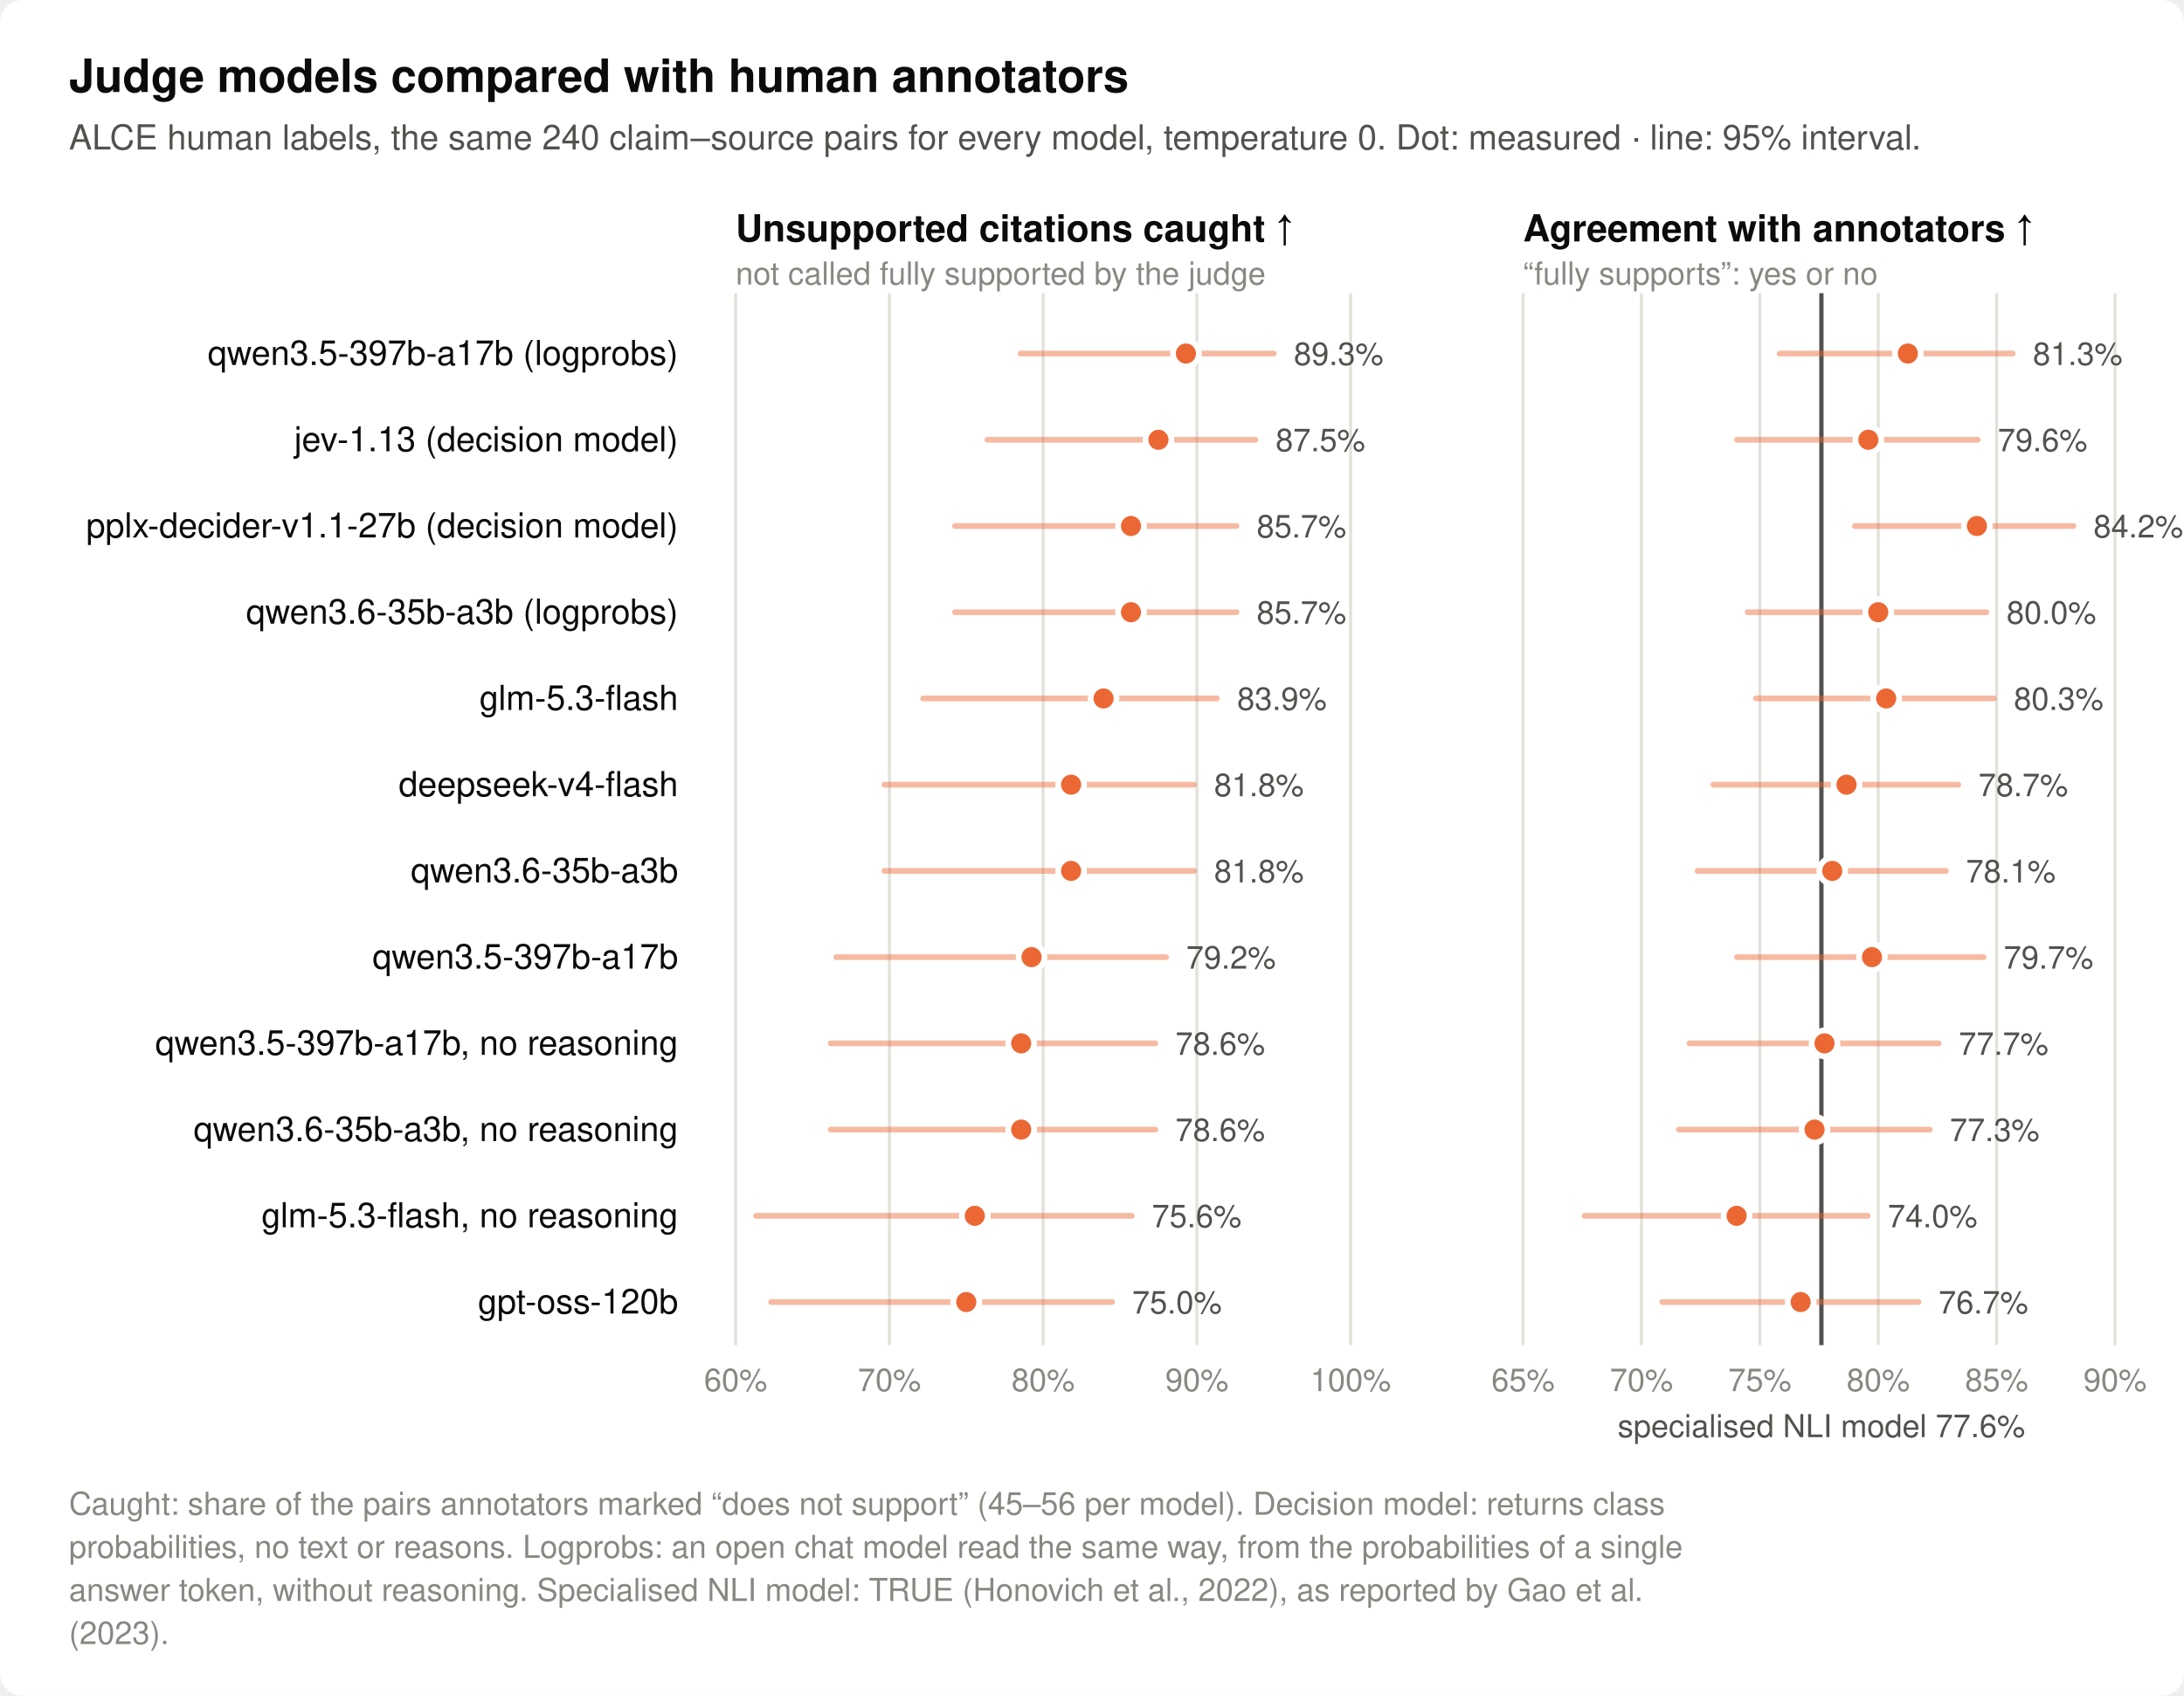
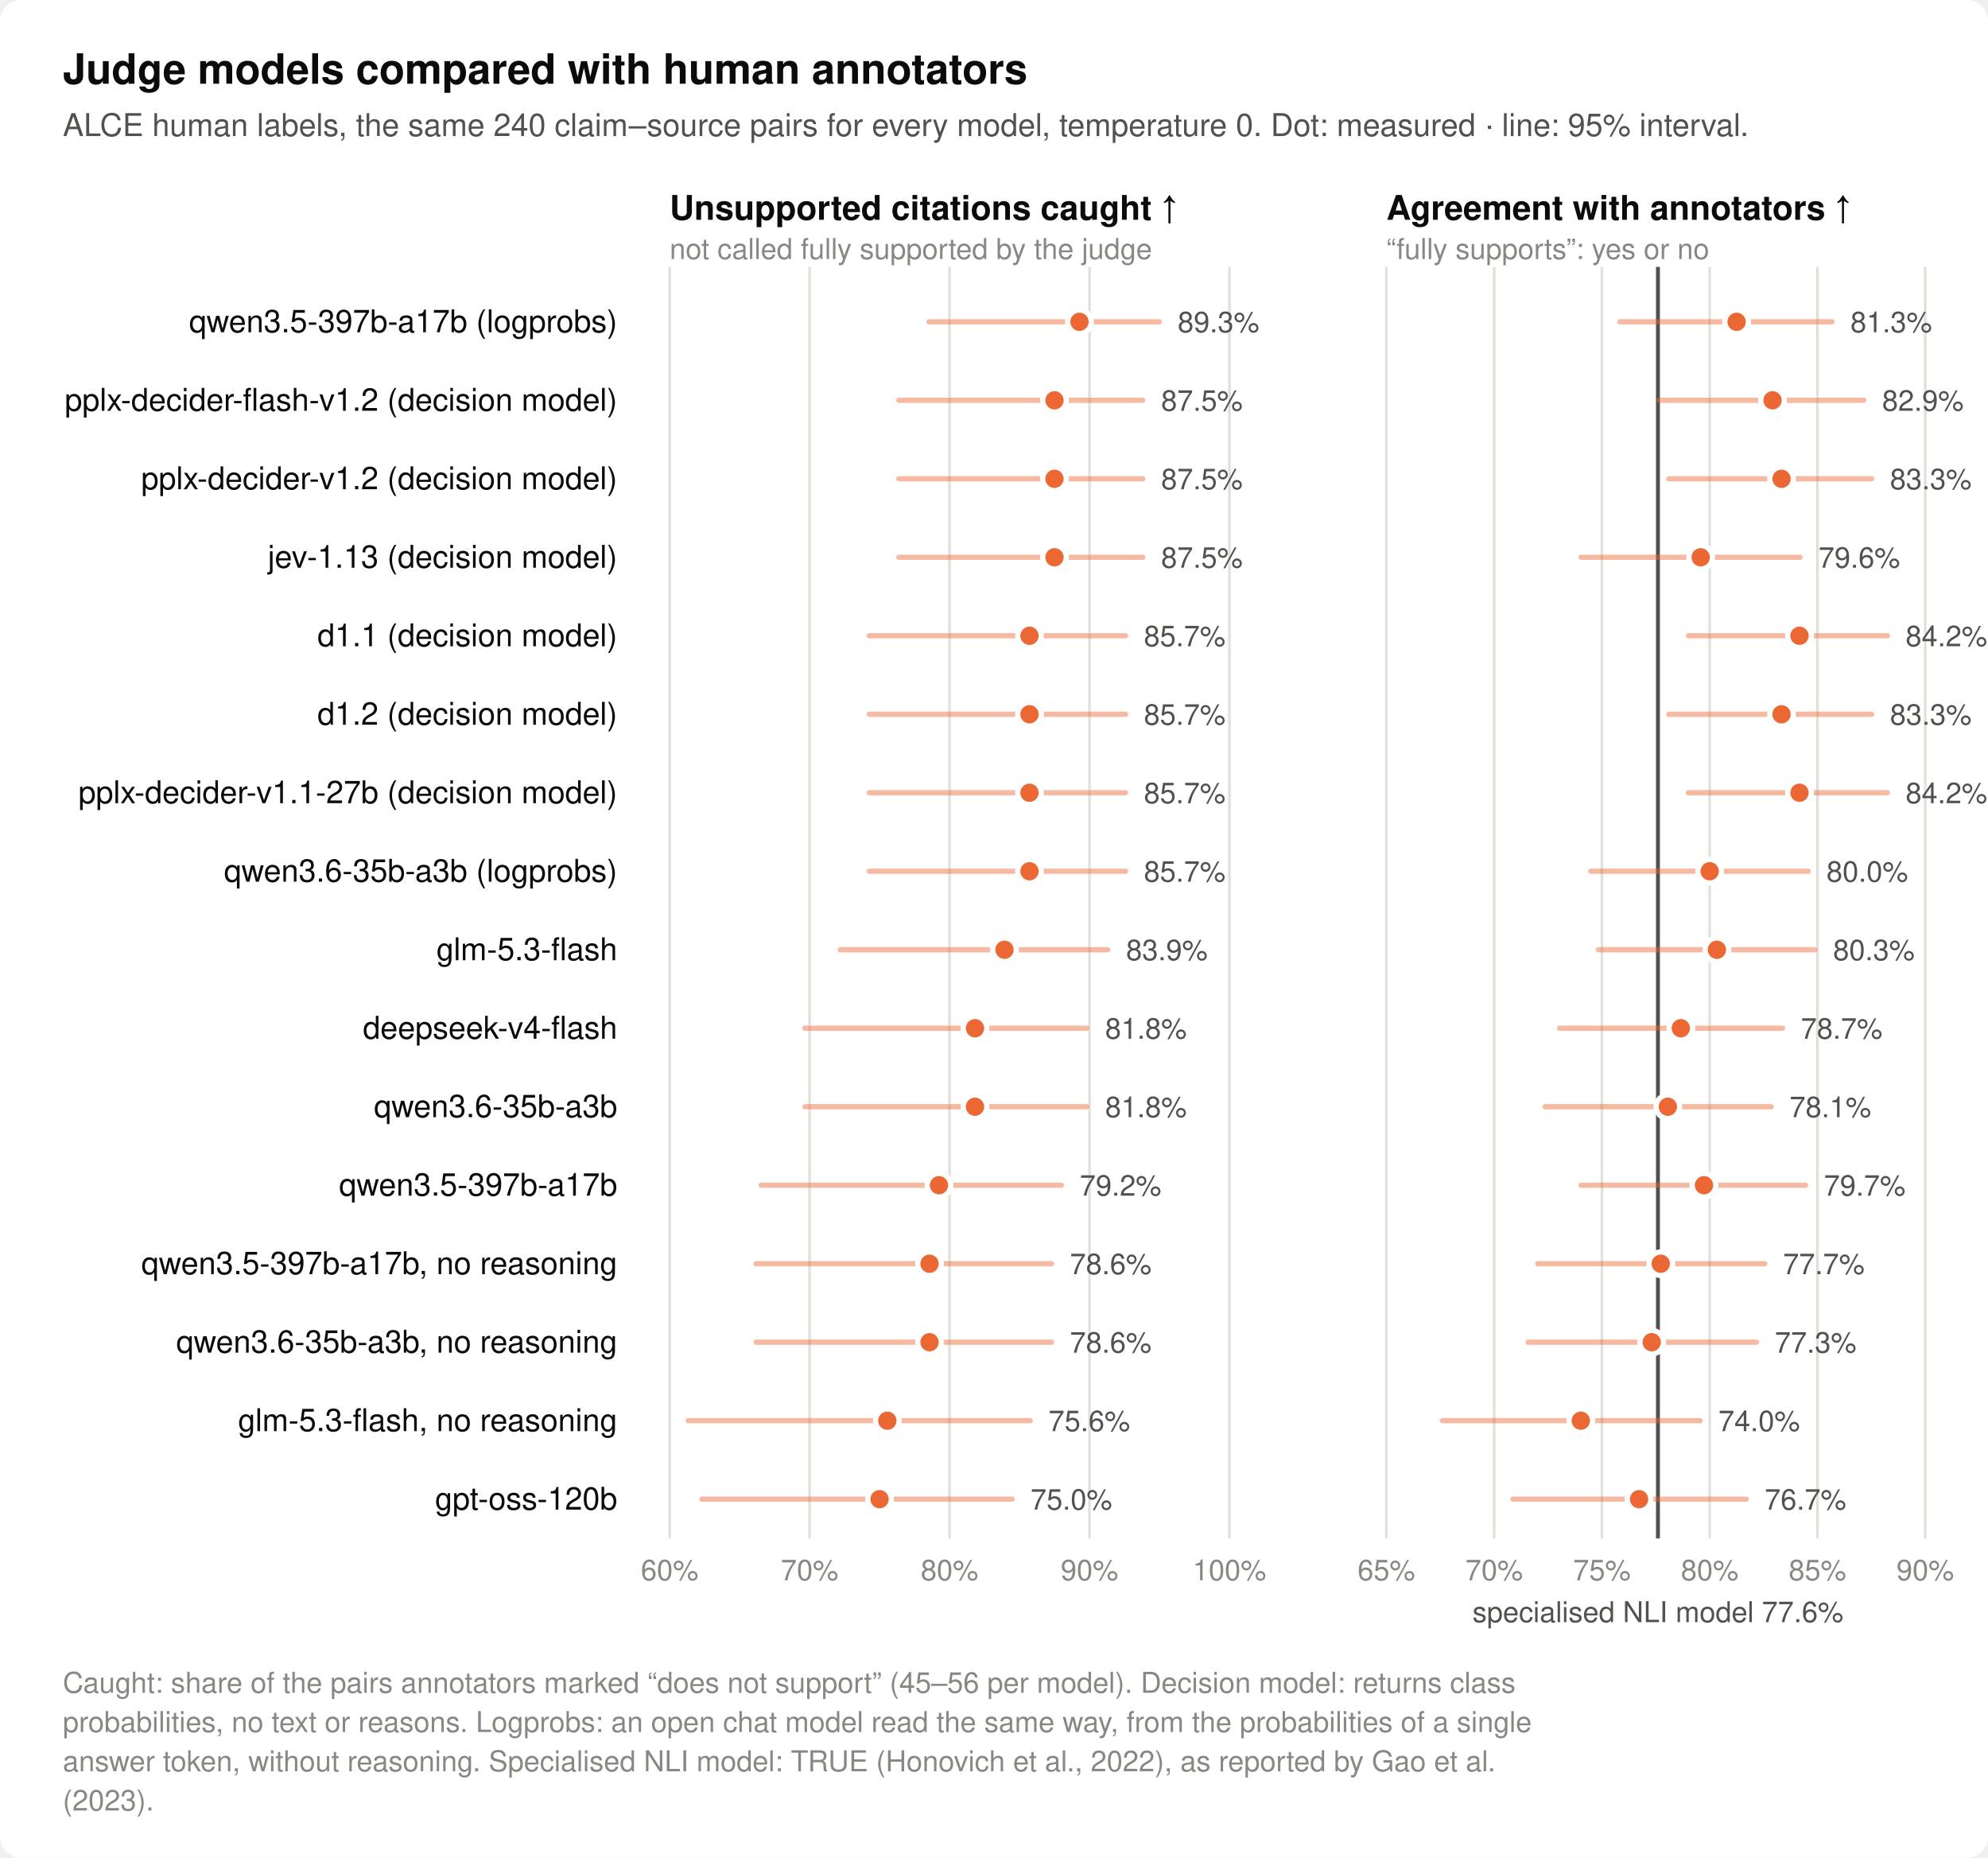
- <svg xmlns="http://www.w3.org/2000/svg" width="760" height="590" viewBox="0 0 760 590" role="img" aria-label="Judge models compared against human annotators" font-family="system-ui, -apple-system, &quot;Segoe UI&quot;, Helvetica, Arial, sans-serif">
-   <rect width="760" height="590" rx="8" fill="#ffffff" />
+ <svg xmlns="http://www.w3.org/2000/svg" width="760" height="710" viewBox="0 0 760 710" role="img" aria-label="Judge models compared against human annotators" font-family="system-ui, -apple-system, &quot;Segoe UI&quot;, Helvetica, Arial, sans-serif">
+   <rect width="760" height="710" rx="8" fill="#ffffff" />
  <text x="24" y="32" font-size="16" font-weight="600" fill="#0b0b0b" text-anchor="start">Judge models compared with human annotators</text>
  <text x="24" y="52" font-size="12" font-weight="400" fill="#52514e" text-anchor="start">ALCE human labels, the same 240 claim–source pairs for every model, temperature 0. Dot: measured · line: 95% interval.</text>
  <text x="256" y="84" font-size="13" font-weight="600" fill="#0b0b0b" text-anchor="start">Unsupported citations caught ↑</text>
  <text x="256" y="99" font-size="11" font-weight="400" fill="#898781" text-anchor="start">not called fully supported by the judge</text>
  <text x="530" y="84" font-size="13" font-weight="600" fill="#0b0b0b" text-anchor="start">Agreement with annotators ↑</text>
  <text x="530" y="99" font-size="11" font-weight="400" fill="#898781" text-anchor="start">“fully supports”: yes or no</text>
-   <line x1="256" y1="102" x2="256" y2="468" stroke="#e1e0d9" stroke-width="1" />
-   <text x="256" y="484" font-size="11" font-weight="400" fill="#898781" text-anchor="middle" font-variant-numeric="tabular-nums">60%</text>
-   <line x1="309.5" y1="102" x2="309.5" y2="468" stroke="#e1e0d9" stroke-width="1" />
-   <text x="309.5" y="484" font-size="11" font-weight="400" fill="#898781" text-anchor="middle" font-variant-numeric="tabular-nums">70%</text>
-   <line x1="363" y1="102" x2="363" y2="468" stroke="#e1e0d9" stroke-width="1" />
-   <text x="363" y="484" font-size="11" font-weight="400" fill="#898781" text-anchor="middle" font-variant-numeric="tabular-nums">80%</text>
-   <line x1="416.5" y1="102" x2="416.5" y2="468" stroke="#e1e0d9" stroke-width="1" />
-   <text x="416.5" y="484" font-size="11" font-weight="400" fill="#898781" text-anchor="middle" font-variant-numeric="tabular-nums">90%</text>
-   <line x1="470" y1="102" x2="470" y2="468" stroke="#e1e0d9" stroke-width="1" />
-   <text x="470" y="484" font-size="11" font-weight="400" fill="#898781" text-anchor="middle" font-variant-numeric="tabular-nums">100%</text>
-   <line x1="530" y1="102" x2="530" y2="468" stroke="#e1e0d9" stroke-width="1" />
-   <text x="530" y="484" font-size="11" font-weight="400" fill="#898781" text-anchor="middle" font-variant-numeric="tabular-nums">65%</text>
-   <line x1="571.2" y1="102" x2="571.2" y2="468" stroke="#e1e0d9" stroke-width="1" />
-   <text x="571.2" y="484" font-size="11" font-weight="400" fill="#898781" text-anchor="middle" font-variant-numeric="tabular-nums">70%</text>
-   <line x1="612.4" y1="102" x2="612.4" y2="468" stroke="#e1e0d9" stroke-width="1" />
-   <text x="612.4" y="484" font-size="11" font-weight="400" fill="#898781" text-anchor="middle" font-variant-numeric="tabular-nums">75%</text>
-   <line x1="653.6" y1="102" x2="653.6" y2="468" stroke="#e1e0d9" stroke-width="1" />
-   <text x="653.6" y="484" font-size="11" font-weight="400" fill="#898781" text-anchor="middle" font-variant-numeric="tabular-nums">80%</text>
-   <line x1="694.8" y1="102" x2="694.8" y2="468" stroke="#e1e0d9" stroke-width="1" />
-   <text x="694.8" y="484" font-size="11" font-weight="400" fill="#898781" text-anchor="middle" font-variant-numeric="tabular-nums">85%</text>
-   <line x1="736" y1="102" x2="736" y2="468" stroke="#e1e0d9" stroke-width="1" />
-   <text x="736" y="484" font-size="11" font-weight="400" fill="#898781" text-anchor="middle" font-variant-numeric="tabular-nums">90%</text>
-   <line x1="633.824" y1="102" x2="633.824" y2="468" stroke="#52514e" stroke-width="1.5" />
-   <text x="633.824" y="500" font-size="11" font-weight="400" fill="#52514e" text-anchor="middle">specialised NLI model 77.6%</text>
+   <line x1="256" y1="102" x2="256" y2="588" stroke="#e1e0d9" stroke-width="1" />
+   <text x="256" y="604" font-size="11" font-weight="400" fill="#898781" text-anchor="middle" font-variant-numeric="tabular-nums">60%</text>
+   <line x1="309.5" y1="102" x2="309.5" y2="588" stroke="#e1e0d9" stroke-width="1" />
+   <text x="309.5" y="604" font-size="11" font-weight="400" fill="#898781" text-anchor="middle" font-variant-numeric="tabular-nums">70%</text>
+   <line x1="363" y1="102" x2="363" y2="588" stroke="#e1e0d9" stroke-width="1" />
+   <text x="363" y="604" font-size="11" font-weight="400" fill="#898781" text-anchor="middle" font-variant-numeric="tabular-nums">80%</text>
+   <line x1="416.5" y1="102" x2="416.5" y2="588" stroke="#e1e0d9" stroke-width="1" />
+   <text x="416.5" y="604" font-size="11" font-weight="400" fill="#898781" text-anchor="middle" font-variant-numeric="tabular-nums">90%</text>
+   <line x1="470" y1="102" x2="470" y2="588" stroke="#e1e0d9" stroke-width="1" />
+   <text x="470" y="604" font-size="11" font-weight="400" fill="#898781" text-anchor="middle" font-variant-numeric="tabular-nums">100%</text>
+   <line x1="530" y1="102" x2="530" y2="588" stroke="#e1e0d9" stroke-width="1" />
+   <text x="530" y="604" font-size="11" font-weight="400" fill="#898781" text-anchor="middle" font-variant-numeric="tabular-nums">65%</text>
+   <line x1="571.2" y1="102" x2="571.2" y2="588" stroke="#e1e0d9" stroke-width="1" />
+   <text x="571.2" y="604" font-size="11" font-weight="400" fill="#898781" text-anchor="middle" font-variant-numeric="tabular-nums">70%</text>
+   <line x1="612.4" y1="102" x2="612.4" y2="588" stroke="#e1e0d9" stroke-width="1" />
+   <text x="612.4" y="604" font-size="11" font-weight="400" fill="#898781" text-anchor="middle" font-variant-numeric="tabular-nums">75%</text>
+   <line x1="653.6" y1="102" x2="653.6" y2="588" stroke="#e1e0d9" stroke-width="1" />
+   <text x="653.6" y="604" font-size="11" font-weight="400" fill="#898781" text-anchor="middle" font-variant-numeric="tabular-nums">80%</text>
+   <line x1="694.8" y1="102" x2="694.8" y2="588" stroke="#e1e0d9" stroke-width="1" />
+   <text x="694.8" y="604" font-size="11" font-weight="400" fill="#898781" text-anchor="middle" font-variant-numeric="tabular-nums">85%</text>
+   <line x1="736" y1="102" x2="736" y2="588" stroke="#e1e0d9" stroke-width="1" />
+   <text x="736" y="604" font-size="11" font-weight="400" fill="#898781" text-anchor="middle" font-variant-numeric="tabular-nums">90%</text>
+   <line x1="633.824" y1="102" x2="633.824" y2="588" stroke="#52514e" stroke-width="1.5" />
+   <text x="633.824" y="620" font-size="11" font-weight="400" fill="#52514e" text-anchor="middle">specialised NLI model 77.6%</text>
  <text x="236" y="127" font-size="12" font-weight="400" fill="#0b0b0b" text-anchor="end">qwen3.5-397b-a17b (logprobs)</text>
  <line x1="355.143" y1="123" x2="443.229" y2="123" stroke="#eb6834" stroke-opacity="0.45" stroke-width="2" stroke-linecap="round" />
  <circle cx="412.679" cy="123" r="4.5" fill="#eb6834" stroke="#ffffff" stroke-width="2" />
  <text x="450.229" y="127" font-size="11" font-weight="400" fill="#52514e" text-anchor="start" font-variant-numeric="tabular-nums">89.3%</text>
  <line x1="619.271" y1="123" x2="700.415" y2="123" stroke="#eb6834" stroke-opacity="0.45" stroke-width="2" stroke-linecap="round" />
  <circle cx="663.9" cy="123" r="4.5" fill="#eb6834" stroke="#ffffff" stroke-width="2" />
  <text x="707.415" y="127" font-size="11" font-weight="400" fill="#52514e" text-anchor="start" font-variant-numeric="tabular-nums">81.3%</text>
-   <text x="236" y="157" font-size="12" font-weight="400" fill="#0b0b0b" text-anchor="end">jev-1.13 (decision model)</text>
+   <text x="236" y="157" font-size="12" font-weight="400" fill="#0b0b0b" text-anchor="end">pplx-decider-flash-v1.2 (decision model)</text>
  <line x1="343.602" y1="153" x2="436.889" y2="153" stroke="#eb6834" stroke-opacity="0.45" stroke-width="2" stroke-linecap="round" />
  <circle cx="403.125" cy="153" r="4.5" fill="#eb6834" stroke="#ffffff" stroke-width="2" />
  <text x="443.889" y="157" font-size="11" font-weight="400" fill="#52514e" text-anchor="start" font-variant-numeric="tabular-nums">87.5%</text>
-   <line x1="604.46" y1="153" x2="688.193" y2="153" stroke="#eb6834" stroke-opacity="0.45" stroke-width="2" stroke-linecap="round" />
-   <circle cx="650.167" cy="153" r="4.5" fill="#eb6834" stroke="#ffffff" stroke-width="2" />
-   <text x="695.193" y="157" font-size="11" font-weight="400" fill="#52514e" text-anchor="start" font-variant-numeric="tabular-nums">79.6%</text>
-   <text x="236" y="187" font-size="12" font-weight="400" fill="#0b0b0b" text-anchor="end">pplx-decider-v1.1-27b (decision model)</text>
-   <line x1="332.312" y1="183" x2="430.299" y2="183" stroke="#eb6834" stroke-opacity="0.45" stroke-width="2" stroke-linecap="round" />
-   <circle cx="393.571" cy="183" r="4.5" fill="#eb6834" stroke="#ffffff" stroke-width="2" />
-   <text x="437.299" y="187" font-size="11" font-weight="400" fill="#52514e" text-anchor="start" font-variant-numeric="tabular-nums">85.7%</text>
-   <line x1="645.482" y1="183" x2="721.514" y2="183" stroke="#eb6834" stroke-opacity="0.45" stroke-width="2" stroke-linecap="round" />
-   <circle cx="687.933" cy="183" r="4.5" fill="#eb6834" stroke="#ffffff" stroke-width="2" />
-   <text x="728.514" y="187" font-size="11" font-weight="400" fill="#52514e" text-anchor="start" font-variant-numeric="tabular-nums">84.2%</text>
-   <text x="236" y="217" font-size="12" font-weight="400" fill="#0b0b0b" text-anchor="end">qwen3.6-35b-a3b (logprobs)</text>
-   <line x1="332.312" y1="213" x2="430.299" y2="213" stroke="#eb6834" stroke-opacity="0.45" stroke-width="2" stroke-linecap="round" />
-   <circle cx="393.571" cy="213" r="4.5" fill="#eb6834" stroke="#ffffff" stroke-width="2" />
-   <text x="437.299" y="217" font-size="11" font-weight="400" fill="#52514e" text-anchor="start" font-variant-numeric="tabular-nums">85.7%</text>
-   <line x1="608.152" y1="213" x2="691.259" y2="213" stroke="#eb6834" stroke-opacity="0.45" stroke-width="2" stroke-linecap="round" />
-   <circle cx="653.6" cy="213" r="4.5" fill="#eb6834" stroke="#ffffff" stroke-width="2" />
-   <text x="698.259" y="217" font-size="11" font-weight="400" fill="#52514e" text-anchor="start" font-variant-numeric="tabular-nums">80.0%</text>
-   <text x="236" y="247" font-size="12" font-weight="400" fill="#0b0b0b" text-anchor="end">glm-5.3-flash</text>
-   <line x1="321.235" y1="243" x2="423.495" y2="243" stroke="#eb6834" stroke-opacity="0.45" stroke-width="2" stroke-linecap="round" />
-   <circle cx="384.018" cy="243" r="4.5" fill="#eb6834" stroke="#ffffff" stroke-width="2" />
-   <text x="430.495" y="247" font-size="11" font-weight="400" fill="#52514e" text-anchor="start" font-variant-numeric="tabular-nums">83.9%</text>
-   <line x1="611.022" y1="243" x2="693.786" y2="243" stroke="#eb6834" stroke-opacity="0.45" stroke-width="2" stroke-linecap="round" />
-   <circle cx="656.358" cy="243" r="4.5" fill="#eb6834" stroke="#ffffff" stroke-width="2" />
-   <text x="700.786" y="247" font-size="11" font-weight="400" fill="#52514e" text-anchor="start" font-variant-numeric="tabular-nums">80.3%</text>
-   <text x="236" y="277" font-size="12" font-weight="400" fill="#0b0b0b" text-anchor="end">deepseek-v4-flash</text>
-   <line x1="307.731" y1="273" x2="415.497" y2="273" stroke="#eb6834" stroke-opacity="0.45" stroke-width="2" stroke-linecap="round" />
-   <circle cx="372.727" cy="273" r="4.5" fill="#eb6834" stroke="#ffffff" stroke-width="2" />
-   <text x="422.497" y="277" font-size="11" font-weight="400" fill="#52514e" text-anchor="start" font-variant-numeric="tabular-nums">81.8%</text>
-   <line x1="596.207" y1="273" x2="681.456" y2="273" stroke="#eb6834" stroke-opacity="0.45" stroke-width="2" stroke-linecap="round" />
-   <circle cx="642.567" cy="273" r="4.5" fill="#eb6834" stroke="#ffffff" stroke-width="2" />
-   <text x="688.456" y="277" font-size="11" font-weight="400" fill="#52514e" text-anchor="start" font-variant-numeric="tabular-nums">78.7%</text>
-   <text x="236" y="307" font-size="12" font-weight="400" fill="#0b0b0b" text-anchor="end">qwen3.6-35b-a3b</text>
-   <line x1="307.731" y1="303" x2="415.497" y2="303" stroke="#eb6834" stroke-opacity="0.45" stroke-width="2" stroke-linecap="round" />
-   <circle cx="372.727" cy="303" r="4.5" fill="#eb6834" stroke="#ffffff" stroke-width="2" />
-   <text x="422.497" y="307" font-size="11" font-weight="400" fill="#52514e" text-anchor="start" font-variant-numeric="tabular-nums">81.8%</text>
-   <line x1="590.693" y1="303" x2="677.145" y2="303" stroke="#eb6834" stroke-opacity="0.45" stroke-width="2" stroke-linecap="round" />
-   <circle cx="637.607" cy="303" r="4.5" fill="#eb6834" stroke="#ffffff" stroke-width="2" />
-   <text x="684.145" y="307" font-size="11" font-weight="400" fill="#52514e" text-anchor="start" font-variant-numeric="tabular-nums">78.1%</text>
-   <text x="236" y="337" font-size="12" font-weight="400" fill="#0b0b0b" text-anchor="end">qwen3.5-397b-a17b</text>
-   <line x1="291" y1="333" x2="405.776" y2="333" stroke="#eb6834" stroke-opacity="0.45" stroke-width="2" stroke-linecap="round" />
-   <circle cx="358.962" cy="333" r="4.5" fill="#eb6834" stroke="#ffffff" stroke-width="2" />
-   <text x="412.776" y="337" font-size="11" font-weight="400" fill="#52514e" text-anchor="start" font-variant-numeric="tabular-nums">79.2%</text>
-   <line x1="604.422" y1="333" x2="690.267" y2="333" stroke="#eb6834" stroke-opacity="0.45" stroke-width="2" stroke-linecap="round" />
-   <circle cx="651.422" cy="333" r="4.5" fill="#eb6834" stroke="#ffffff" stroke-width="2" />
-   <text x="697.267" y="337" font-size="11" font-weight="400" fill="#52514e" text-anchor="start" font-variant-numeric="tabular-nums">79.7%</text>
-   <text x="236" y="367" font-size="12" font-weight="400" fill="#0b0b0b" text-anchor="end">qwen3.5-397b-a17b, no reasoning</text>
-   <line x1="289.065" y1="363" x2="402.024" y2="363" stroke="#eb6834" stroke-opacity="0.45" stroke-width="2" stroke-linecap="round" />
-   <circle cx="355.357" cy="363" r="4.5" fill="#eb6834" stroke="#ffffff" stroke-width="2" />
-   <text x="409.024" y="367" font-size="11" font-weight="400" fill="#52514e" text-anchor="start" font-variant-numeric="tabular-nums">78.6%</text>
-   <line x1="587.914" y1="363" x2="674.635" y2="363" stroke="#eb6834" stroke-opacity="0.45" stroke-width="2" stroke-linecap="round" />
-   <circle cx="634.904" cy="363" r="4.5" fill="#eb6834" stroke="#ffffff" stroke-width="2" />
-   <text x="681.635" y="367" font-size="11" font-weight="400" fill="#52514e" text-anchor="start" font-variant-numeric="tabular-nums">77.7%</text>
-   <text x="236" y="397" font-size="12" font-weight="400" fill="#0b0b0b" text-anchor="end">qwen3.6-35b-a3b, no reasoning</text>
-   <line x1="289.065" y1="393" x2="402.024" y2="393" stroke="#eb6834" stroke-opacity="0.45" stroke-width="2" stroke-linecap="round" />
-   <circle cx="355.357" cy="393" r="4.5" fill="#eb6834" stroke="#ffffff" stroke-width="2" />
-   <text x="409.024" y="397" font-size="11" font-weight="400" fill="#52514e" text-anchor="start" font-variant-numeric="tabular-nums">78.6%</text>
-   <line x1="584.225" y1="393" x2="671.51" y2="393" stroke="#eb6834" stroke-opacity="0.45" stroke-width="2" stroke-linecap="round" />
-   <circle cx="631.442" cy="393" r="4.5" fill="#eb6834" stroke="#ffffff" stroke-width="2" />
-   <text x="678.51" y="397" font-size="11" font-weight="400" fill="#52514e" text-anchor="start" font-variant-numeric="tabular-nums">77.3%</text>
-   <text x="236" y="427" font-size="12" font-weight="400" fill="#0b0b0b" text-anchor="end">glm-5.3-flash, no reasoning</text>
-   <line x1="263.096" y1="423" x2="393.841" y2="423" stroke="#eb6834" stroke-opacity="0.45" stroke-width="2" stroke-linecap="round" />
-   <circle cx="339.222" cy="423" r="4.5" fill="#eb6834" stroke="#ffffff" stroke-width="2" />
-   <text x="400.841" y="427" font-size="11" font-weight="400" fill="#52514e" text-anchor="start" font-variant-numeric="tabular-nums">75.6%</text>
-   <line x1="551.401" y1="423" x2="649.926" y2="423" stroke="#eb6834" stroke-opacity="0.45" stroke-width="2" stroke-linecap="round" />
-   <circle cx="604.322" cy="423" r="4.5" fill="#eb6834" stroke="#ffffff" stroke-width="2" />
-   <text x="656.926" y="427" font-size="11" font-weight="400" fill="#52514e" text-anchor="start" font-variant-numeric="tabular-nums">74.0%</text>
-   <text x="236" y="457" font-size="12" font-weight="400" fill="#0b0b0b" text-anchor="end">gpt-oss-120b</text>
-   <line x1="268.343" y1="453" x2="386.985" y2="453" stroke="#eb6834" stroke-opacity="0.45" stroke-width="2" stroke-linecap="round" />
-   <circle cx="336.25" cy="453" r="4.5" fill="#eb6834" stroke="#ffffff" stroke-width="2" />
-   <text x="393.985" y="457" font-size="11" font-weight="400" fill="#52514e" text-anchor="start" font-variant-numeric="tabular-nums">75.0%</text>
-   <line x1="578.434" y1="453" x2="667.606" y2="453" stroke="#eb6834" stroke-opacity="0.45" stroke-width="2" stroke-linecap="round" />
-   <circle cx="626.607" cy="453" r="4.5" fill="#eb6834" stroke="#ffffff" stroke-width="2" />
-   <text x="674.606" y="457" font-size="11" font-weight="400" fill="#52514e" text-anchor="start" font-variant-numeric="tabular-nums">76.7%</text>
-   <text x="24" y="527" font-size="11" font-weight="400" fill="#898781" text-anchor="start">Caught: share of the pairs annotators marked “does not support” (45–56 per model). Decision model: returns class</text>
-   <text x="24" y="542" font-size="11" font-weight="400" fill="#898781" text-anchor="start">probabilities, no text or reasons. Logprobs: an open chat model read the same way, from the probabilities of a single</text>
-   <text x="24" y="557" font-size="11" font-weight="400" fill="#898781" text-anchor="start">answer token, without reasoning. Specialised NLI model: TRUE (Honovich et al., 2022), as reported by Gao et al.</text>
-   <text x="24" y="572" font-size="11" font-weight="400" fill="#898781" text-anchor="start">(2023).</text>
+   <line x1="634.201" y1="153" x2="712.52" y2="153" stroke="#eb6834" stroke-opacity="0.45" stroke-width="2" stroke-linecap="round" />
+   <circle cx="677.633" cy="153" r="4.5" fill="#eb6834" stroke="#ffffff" stroke-width="2" />
+   <text x="719.52" y="157" font-size="11" font-weight="400" fill="#52514e" text-anchor="start" font-variant-numeric="tabular-nums">82.9%</text>
+   <text x="236" y="187" font-size="12" font-weight="400" fill="#0b0b0b" text-anchor="end">pplx-decider-v1.2 (decision model)</text>
+   <line x1="343.602" y1="183" x2="436.889" y2="183" stroke="#eb6834" stroke-opacity="0.45" stroke-width="2" stroke-linecap="round" />
+   <circle cx="403.125" cy="183" r="4.5" fill="#eb6834" stroke="#ffffff" stroke-width="2" />
+   <text x="443.889" y="187" font-size="11" font-weight="400" fill="#52514e" text-anchor="start" font-variant-numeric="tabular-nums">87.5%</text>
+   <line x1="637.953" y1="183" x2="715.526" y2="183" stroke="#eb6834" stroke-opacity="0.45" stroke-width="2" stroke-linecap="round" />
+   <circle cx="681.067" cy="183" r="4.5" fill="#eb6834" stroke="#ffffff" stroke-width="2" />
+   <text x="722.526" y="187" font-size="11" font-weight="400" fill="#52514e" text-anchor="start" font-variant-numeric="tabular-nums">83.3%</text>
+   <text x="236" y="217" font-size="12" font-weight="400" fill="#0b0b0b" text-anchor="end">jev-1.13 (decision model)</text>
+   <line x1="343.602" y1="213" x2="436.889" y2="213" stroke="#eb6834" stroke-opacity="0.45" stroke-width="2" stroke-linecap="round" />
+   <circle cx="403.125" cy="213" r="4.5" fill="#eb6834" stroke="#ffffff" stroke-width="2" />
+   <text x="443.889" y="217" font-size="11" font-weight="400" fill="#52514e" text-anchor="start" font-variant-numeric="tabular-nums">87.5%</text>
+   <line x1="604.46" y1="213" x2="688.193" y2="213" stroke="#eb6834" stroke-opacity="0.45" stroke-width="2" stroke-linecap="round" />
+   <circle cx="650.167" cy="213" r="4.5" fill="#eb6834" stroke="#ffffff" stroke-width="2" />
+   <text x="695.193" y="217" font-size="11" font-weight="400" fill="#52514e" text-anchor="start" font-variant-numeric="tabular-nums">79.6%</text>
+   <text x="236" y="247" font-size="12" font-weight="400" fill="#0b0b0b" text-anchor="end">d1.1 (decision model)</text>
+   <line x1="332.312" y1="243" x2="430.299" y2="243" stroke="#eb6834" stroke-opacity="0.45" stroke-width="2" stroke-linecap="round" />
+   <circle cx="393.571" cy="243" r="4.5" fill="#eb6834" stroke="#ffffff" stroke-width="2" />
+   <text x="437.299" y="247" font-size="11" font-weight="400" fill="#52514e" text-anchor="start" font-variant-numeric="tabular-nums">85.7%</text>
+   <line x1="645.482" y1="243" x2="721.514" y2="243" stroke="#eb6834" stroke-opacity="0.45" stroke-width="2" stroke-linecap="round" />
+   <circle cx="687.933" cy="243" r="4.5" fill="#eb6834" stroke="#ffffff" stroke-width="2" />
+   <text x="728.514" y="247" font-size="11" font-weight="400" fill="#52514e" text-anchor="start" font-variant-numeric="tabular-nums">84.2%</text>
+   <text x="236" y="277" font-size="12" font-weight="400" fill="#0b0b0b" text-anchor="end">d1.2 (decision model)</text>
+   <line x1="332.312" y1="273" x2="430.299" y2="273" stroke="#eb6834" stroke-opacity="0.45" stroke-width="2" stroke-linecap="round" />
+   <circle cx="393.571" cy="273" r="4.5" fill="#eb6834" stroke="#ffffff" stroke-width="2" />
+   <text x="437.299" y="277" font-size="11" font-weight="400" fill="#52514e" text-anchor="start" font-variant-numeric="tabular-nums">85.7%</text>
+   <line x1="637.953" y1="273" x2="715.526" y2="273" stroke="#eb6834" stroke-opacity="0.45" stroke-width="2" stroke-linecap="round" />
+   <circle cx="681.067" cy="273" r="4.5" fill="#eb6834" stroke="#ffffff" stroke-width="2" />
+   <text x="722.526" y="277" font-size="11" font-weight="400" fill="#52514e" text-anchor="start" font-variant-numeric="tabular-nums">83.3%</text>
+   <text x="236" y="307" font-size="12" font-weight="400" fill="#0b0b0b" text-anchor="end">pplx-decider-v1.1-27b (decision model)</text>
+   <line x1="332.312" y1="303" x2="430.299" y2="303" stroke="#eb6834" stroke-opacity="0.45" stroke-width="2" stroke-linecap="round" />
+   <circle cx="393.571" cy="303" r="4.5" fill="#eb6834" stroke="#ffffff" stroke-width="2" />
+   <text x="437.299" y="307" font-size="11" font-weight="400" fill="#52514e" text-anchor="start" font-variant-numeric="tabular-nums">85.7%</text>
+   <line x1="645.482" y1="303" x2="721.514" y2="303" stroke="#eb6834" stroke-opacity="0.45" stroke-width="2" stroke-linecap="round" />
+   <circle cx="687.933" cy="303" r="4.5" fill="#eb6834" stroke="#ffffff" stroke-width="2" />
+   <text x="728.514" y="307" font-size="11" font-weight="400" fill="#52514e" text-anchor="start" font-variant-numeric="tabular-nums">84.2%</text>
+   <text x="236" y="337" font-size="12" font-weight="400" fill="#0b0b0b" text-anchor="end">qwen3.6-35b-a3b (logprobs)</text>
+   <line x1="332.312" y1="333" x2="430.299" y2="333" stroke="#eb6834" stroke-opacity="0.45" stroke-width="2" stroke-linecap="round" />
+   <circle cx="393.571" cy="333" r="4.5" fill="#eb6834" stroke="#ffffff" stroke-width="2" />
+   <text x="437.299" y="337" font-size="11" font-weight="400" fill="#52514e" text-anchor="start" font-variant-numeric="tabular-nums">85.7%</text>
+   <line x1="608.152" y1="333" x2="691.259" y2="333" stroke="#eb6834" stroke-opacity="0.45" stroke-width="2" stroke-linecap="round" />
+   <circle cx="653.6" cy="333" r="4.5" fill="#eb6834" stroke="#ffffff" stroke-width="2" />
+   <text x="698.259" y="337" font-size="11" font-weight="400" fill="#52514e" text-anchor="start" font-variant-numeric="tabular-nums">80.0%</text>
+   <text x="236" y="367" font-size="12" font-weight="400" fill="#0b0b0b" text-anchor="end">glm-5.3-flash</text>
+   <line x1="321.235" y1="363" x2="423.495" y2="363" stroke="#eb6834" stroke-opacity="0.45" stroke-width="2" stroke-linecap="round" />
+   <circle cx="384.018" cy="363" r="4.5" fill="#eb6834" stroke="#ffffff" stroke-width="2" />
+   <text x="430.495" y="367" font-size="11" font-weight="400" fill="#52514e" text-anchor="start" font-variant-numeric="tabular-nums">83.9%</text>
+   <line x1="611.022" y1="363" x2="693.786" y2="363" stroke="#eb6834" stroke-opacity="0.45" stroke-width="2" stroke-linecap="round" />
+   <circle cx="656.358" cy="363" r="4.5" fill="#eb6834" stroke="#ffffff" stroke-width="2" />
+   <text x="700.786" y="367" font-size="11" font-weight="400" fill="#52514e" text-anchor="start" font-variant-numeric="tabular-nums">80.3%</text>
+   <text x="236" y="397" font-size="12" font-weight="400" fill="#0b0b0b" text-anchor="end">deepseek-v4-flash</text>
+   <line x1="307.731" y1="393" x2="415.497" y2="393" stroke="#eb6834" stroke-opacity="0.45" stroke-width="2" stroke-linecap="round" />
+   <circle cx="372.727" cy="393" r="4.5" fill="#eb6834" stroke="#ffffff" stroke-width="2" />
+   <text x="422.497" y="397" font-size="11" font-weight="400" fill="#52514e" text-anchor="start" font-variant-numeric="tabular-nums">81.8%</text>
+   <line x1="596.207" y1="393" x2="681.456" y2="393" stroke="#eb6834" stroke-opacity="0.45" stroke-width="2" stroke-linecap="round" />
+   <circle cx="642.567" cy="393" r="4.5" fill="#eb6834" stroke="#ffffff" stroke-width="2" />
+   <text x="688.456" y="397" font-size="11" font-weight="400" fill="#52514e" text-anchor="start" font-variant-numeric="tabular-nums">78.7%</text>
+   <text x="236" y="427" font-size="12" font-weight="400" fill="#0b0b0b" text-anchor="end">qwen3.6-35b-a3b</text>
+   <line x1="307.731" y1="423" x2="415.497" y2="423" stroke="#eb6834" stroke-opacity="0.45" stroke-width="2" stroke-linecap="round" />
+   <circle cx="372.727" cy="423" r="4.5" fill="#eb6834" stroke="#ffffff" stroke-width="2" />
+   <text x="422.497" y="427" font-size="11" font-weight="400" fill="#52514e" text-anchor="start" font-variant-numeric="tabular-nums">81.8%</text>
+   <line x1="590.693" y1="423" x2="677.145" y2="423" stroke="#eb6834" stroke-opacity="0.45" stroke-width="2" stroke-linecap="round" />
+   <circle cx="637.607" cy="423" r="4.5" fill="#eb6834" stroke="#ffffff" stroke-width="2" />
+   <text x="684.145" y="427" font-size="11" font-weight="400" fill="#52514e" text-anchor="start" font-variant-numeric="tabular-nums">78.1%</text>
+   <text x="236" y="457" font-size="12" font-weight="400" fill="#0b0b0b" text-anchor="end">qwen3.5-397b-a17b</text>
+   <line x1="291" y1="453" x2="405.776" y2="453" stroke="#eb6834" stroke-opacity="0.45" stroke-width="2" stroke-linecap="round" />
+   <circle cx="358.962" cy="453" r="4.5" fill="#eb6834" stroke="#ffffff" stroke-width="2" />
+   <text x="412.776" y="457" font-size="11" font-weight="400" fill="#52514e" text-anchor="start" font-variant-numeric="tabular-nums">79.2%</text>
+   <line x1="604.422" y1="453" x2="690.267" y2="453" stroke="#eb6834" stroke-opacity="0.45" stroke-width="2" stroke-linecap="round" />
+   <circle cx="651.422" cy="453" r="4.5" fill="#eb6834" stroke="#ffffff" stroke-width="2" />
+   <text x="697.267" y="457" font-size="11" font-weight="400" fill="#52514e" text-anchor="start" font-variant-numeric="tabular-nums">79.7%</text>
+   <text x="236" y="487" font-size="12" font-weight="400" fill="#0b0b0b" text-anchor="end">qwen3.5-397b-a17b, no reasoning</text>
+   <line x1="289.065" y1="483" x2="402.024" y2="483" stroke="#eb6834" stroke-opacity="0.45" stroke-width="2" stroke-linecap="round" />
+   <circle cx="355.357" cy="483" r="4.5" fill="#eb6834" stroke="#ffffff" stroke-width="2" />
+   <text x="409.024" y="487" font-size="11" font-weight="400" fill="#52514e" text-anchor="start" font-variant-numeric="tabular-nums">78.6%</text>
+   <line x1="587.914" y1="483" x2="674.635" y2="483" stroke="#eb6834" stroke-opacity="0.45" stroke-width="2" stroke-linecap="round" />
+   <circle cx="634.904" cy="483" r="4.5" fill="#eb6834" stroke="#ffffff" stroke-width="2" />
+   <text x="681.635" y="487" font-size="11" font-weight="400" fill="#52514e" text-anchor="start" font-variant-numeric="tabular-nums">77.7%</text>
+   <text x="236" y="517" font-size="12" font-weight="400" fill="#0b0b0b" text-anchor="end">qwen3.6-35b-a3b, no reasoning</text>
+   <line x1="289.065" y1="513" x2="402.024" y2="513" stroke="#eb6834" stroke-opacity="0.45" stroke-width="2" stroke-linecap="round" />
+   <circle cx="355.357" cy="513" r="4.5" fill="#eb6834" stroke="#ffffff" stroke-width="2" />
+   <text x="409.024" y="517" font-size="11" font-weight="400" fill="#52514e" text-anchor="start" font-variant-numeric="tabular-nums">78.6%</text>
+   <line x1="584.225" y1="513" x2="671.51" y2="513" stroke="#eb6834" stroke-opacity="0.45" stroke-width="2" stroke-linecap="round" />
+   <circle cx="631.442" cy="513" r="4.5" fill="#eb6834" stroke="#ffffff" stroke-width="2" />
+   <text x="678.51" y="517" font-size="11" font-weight="400" fill="#52514e" text-anchor="start" font-variant-numeric="tabular-nums">77.3%</text>
+   <text x="236" y="547" font-size="12" font-weight="400" fill="#0b0b0b" text-anchor="end">glm-5.3-flash, no reasoning</text>
+   <line x1="263.096" y1="543" x2="393.841" y2="543" stroke="#eb6834" stroke-opacity="0.45" stroke-width="2" stroke-linecap="round" />
+   <circle cx="339.222" cy="543" r="4.5" fill="#eb6834" stroke="#ffffff" stroke-width="2" />
+   <text x="400.841" y="547" font-size="11" font-weight="400" fill="#52514e" text-anchor="start" font-variant-numeric="tabular-nums">75.6%</text>
+   <line x1="551.401" y1="543" x2="649.926" y2="543" stroke="#eb6834" stroke-opacity="0.45" stroke-width="2" stroke-linecap="round" />
+   <circle cx="604.322" cy="543" r="4.5" fill="#eb6834" stroke="#ffffff" stroke-width="2" />
+   <text x="656.926" y="547" font-size="11" font-weight="400" fill="#52514e" text-anchor="start" font-variant-numeric="tabular-nums">74.0%</text>
+   <text x="236" y="577" font-size="12" font-weight="400" fill="#0b0b0b" text-anchor="end">gpt-oss-120b</text>
+   <line x1="268.343" y1="573" x2="386.985" y2="573" stroke="#eb6834" stroke-opacity="0.45" stroke-width="2" stroke-linecap="round" />
+   <circle cx="336.25" cy="573" r="4.5" fill="#eb6834" stroke="#ffffff" stroke-width="2" />
+   <text x="393.985" y="577" font-size="11" font-weight="400" fill="#52514e" text-anchor="start" font-variant-numeric="tabular-nums">75.0%</text>
+   <line x1="578.434" y1="573" x2="667.606" y2="573" stroke="#eb6834" stroke-opacity="0.45" stroke-width="2" stroke-linecap="round" />
+   <circle cx="626.607" cy="573" r="4.5" fill="#eb6834" stroke="#ffffff" stroke-width="2" />
+   <text x="674.606" y="577" font-size="11" font-weight="400" fill="#52514e" text-anchor="start" font-variant-numeric="tabular-nums">76.7%</text>
+   <text x="24" y="647" font-size="11" font-weight="400" fill="#898781" text-anchor="start">Caught: share of the pairs annotators marked “does not support” (45–56 per model). Decision model: returns class</text>
+   <text x="24" y="662" font-size="11" font-weight="400" fill="#898781" text-anchor="start">probabilities, no text or reasons. Logprobs: an open chat model read the same way, from the probabilities of a single</text>
+   <text x="24" y="677" font-size="11" font-weight="400" fill="#898781" text-anchor="start">answer token, without reasoning. Specialised NLI model: TRUE (Honovich et al., 2022), as reported by Gao et al.</text>
+   <text x="24" y="692" font-size="11" font-weight="400" fill="#898781" text-anchor="start">(2023).</text>
</svg>
